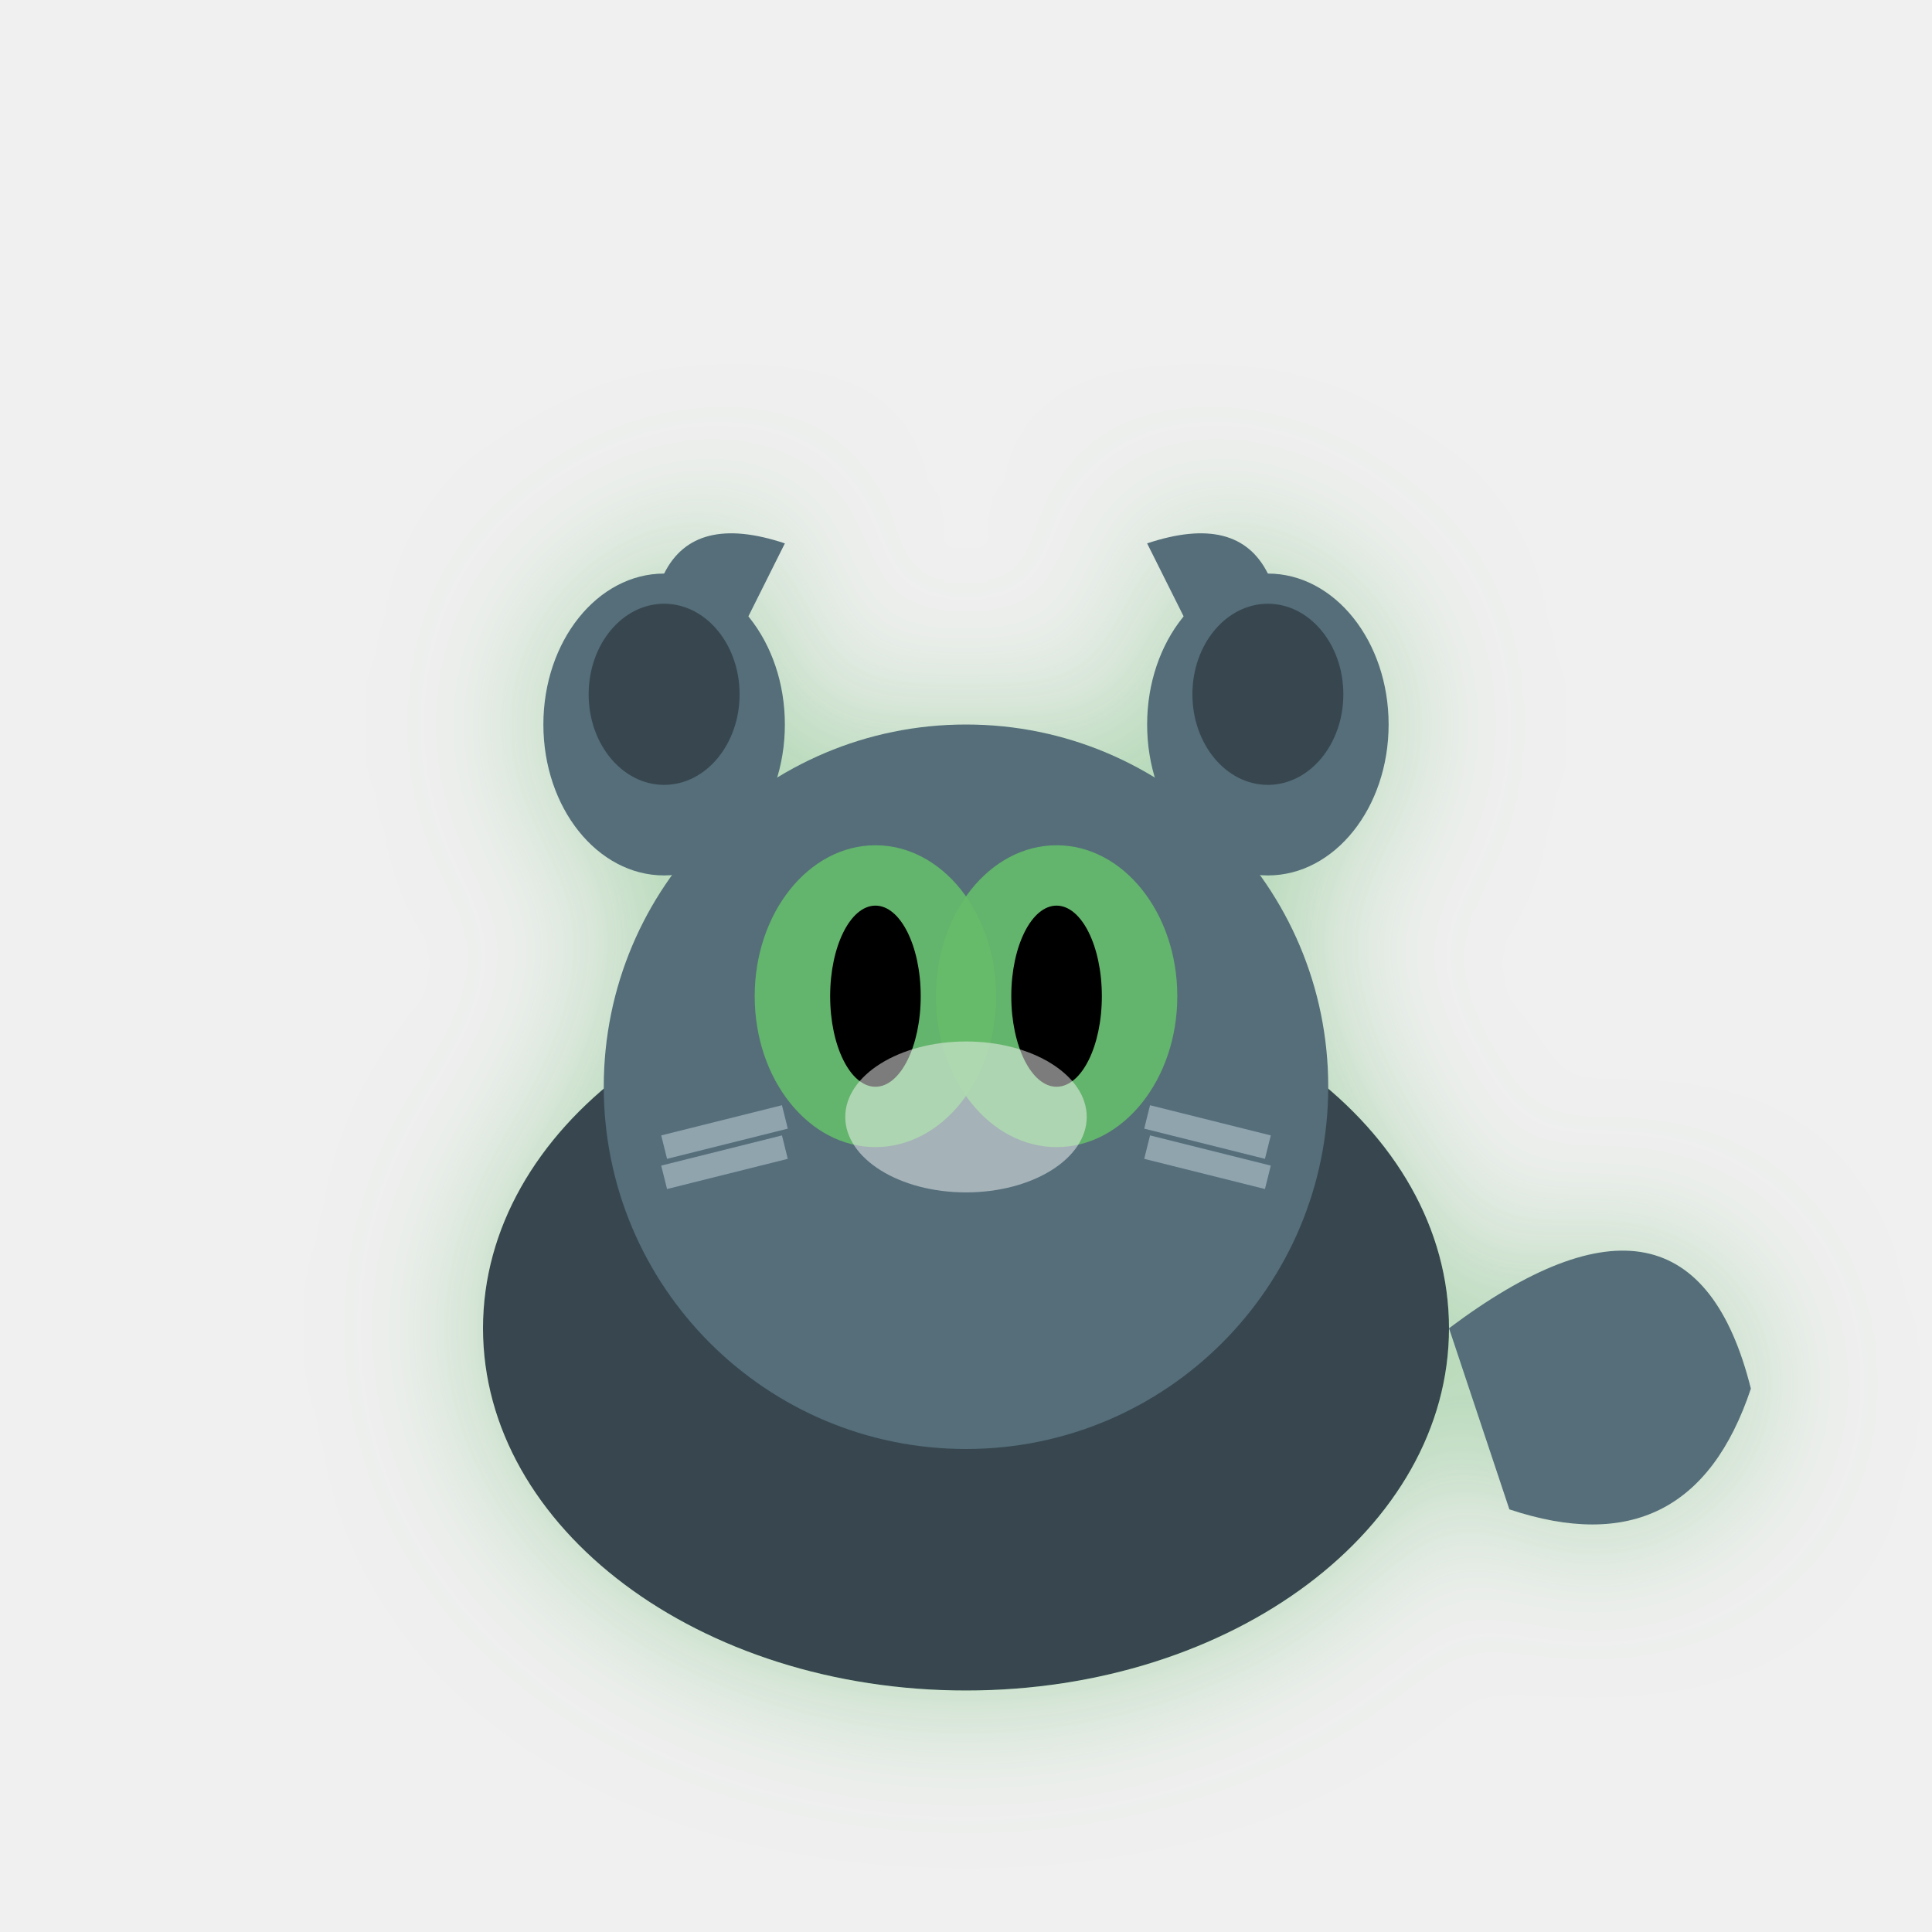
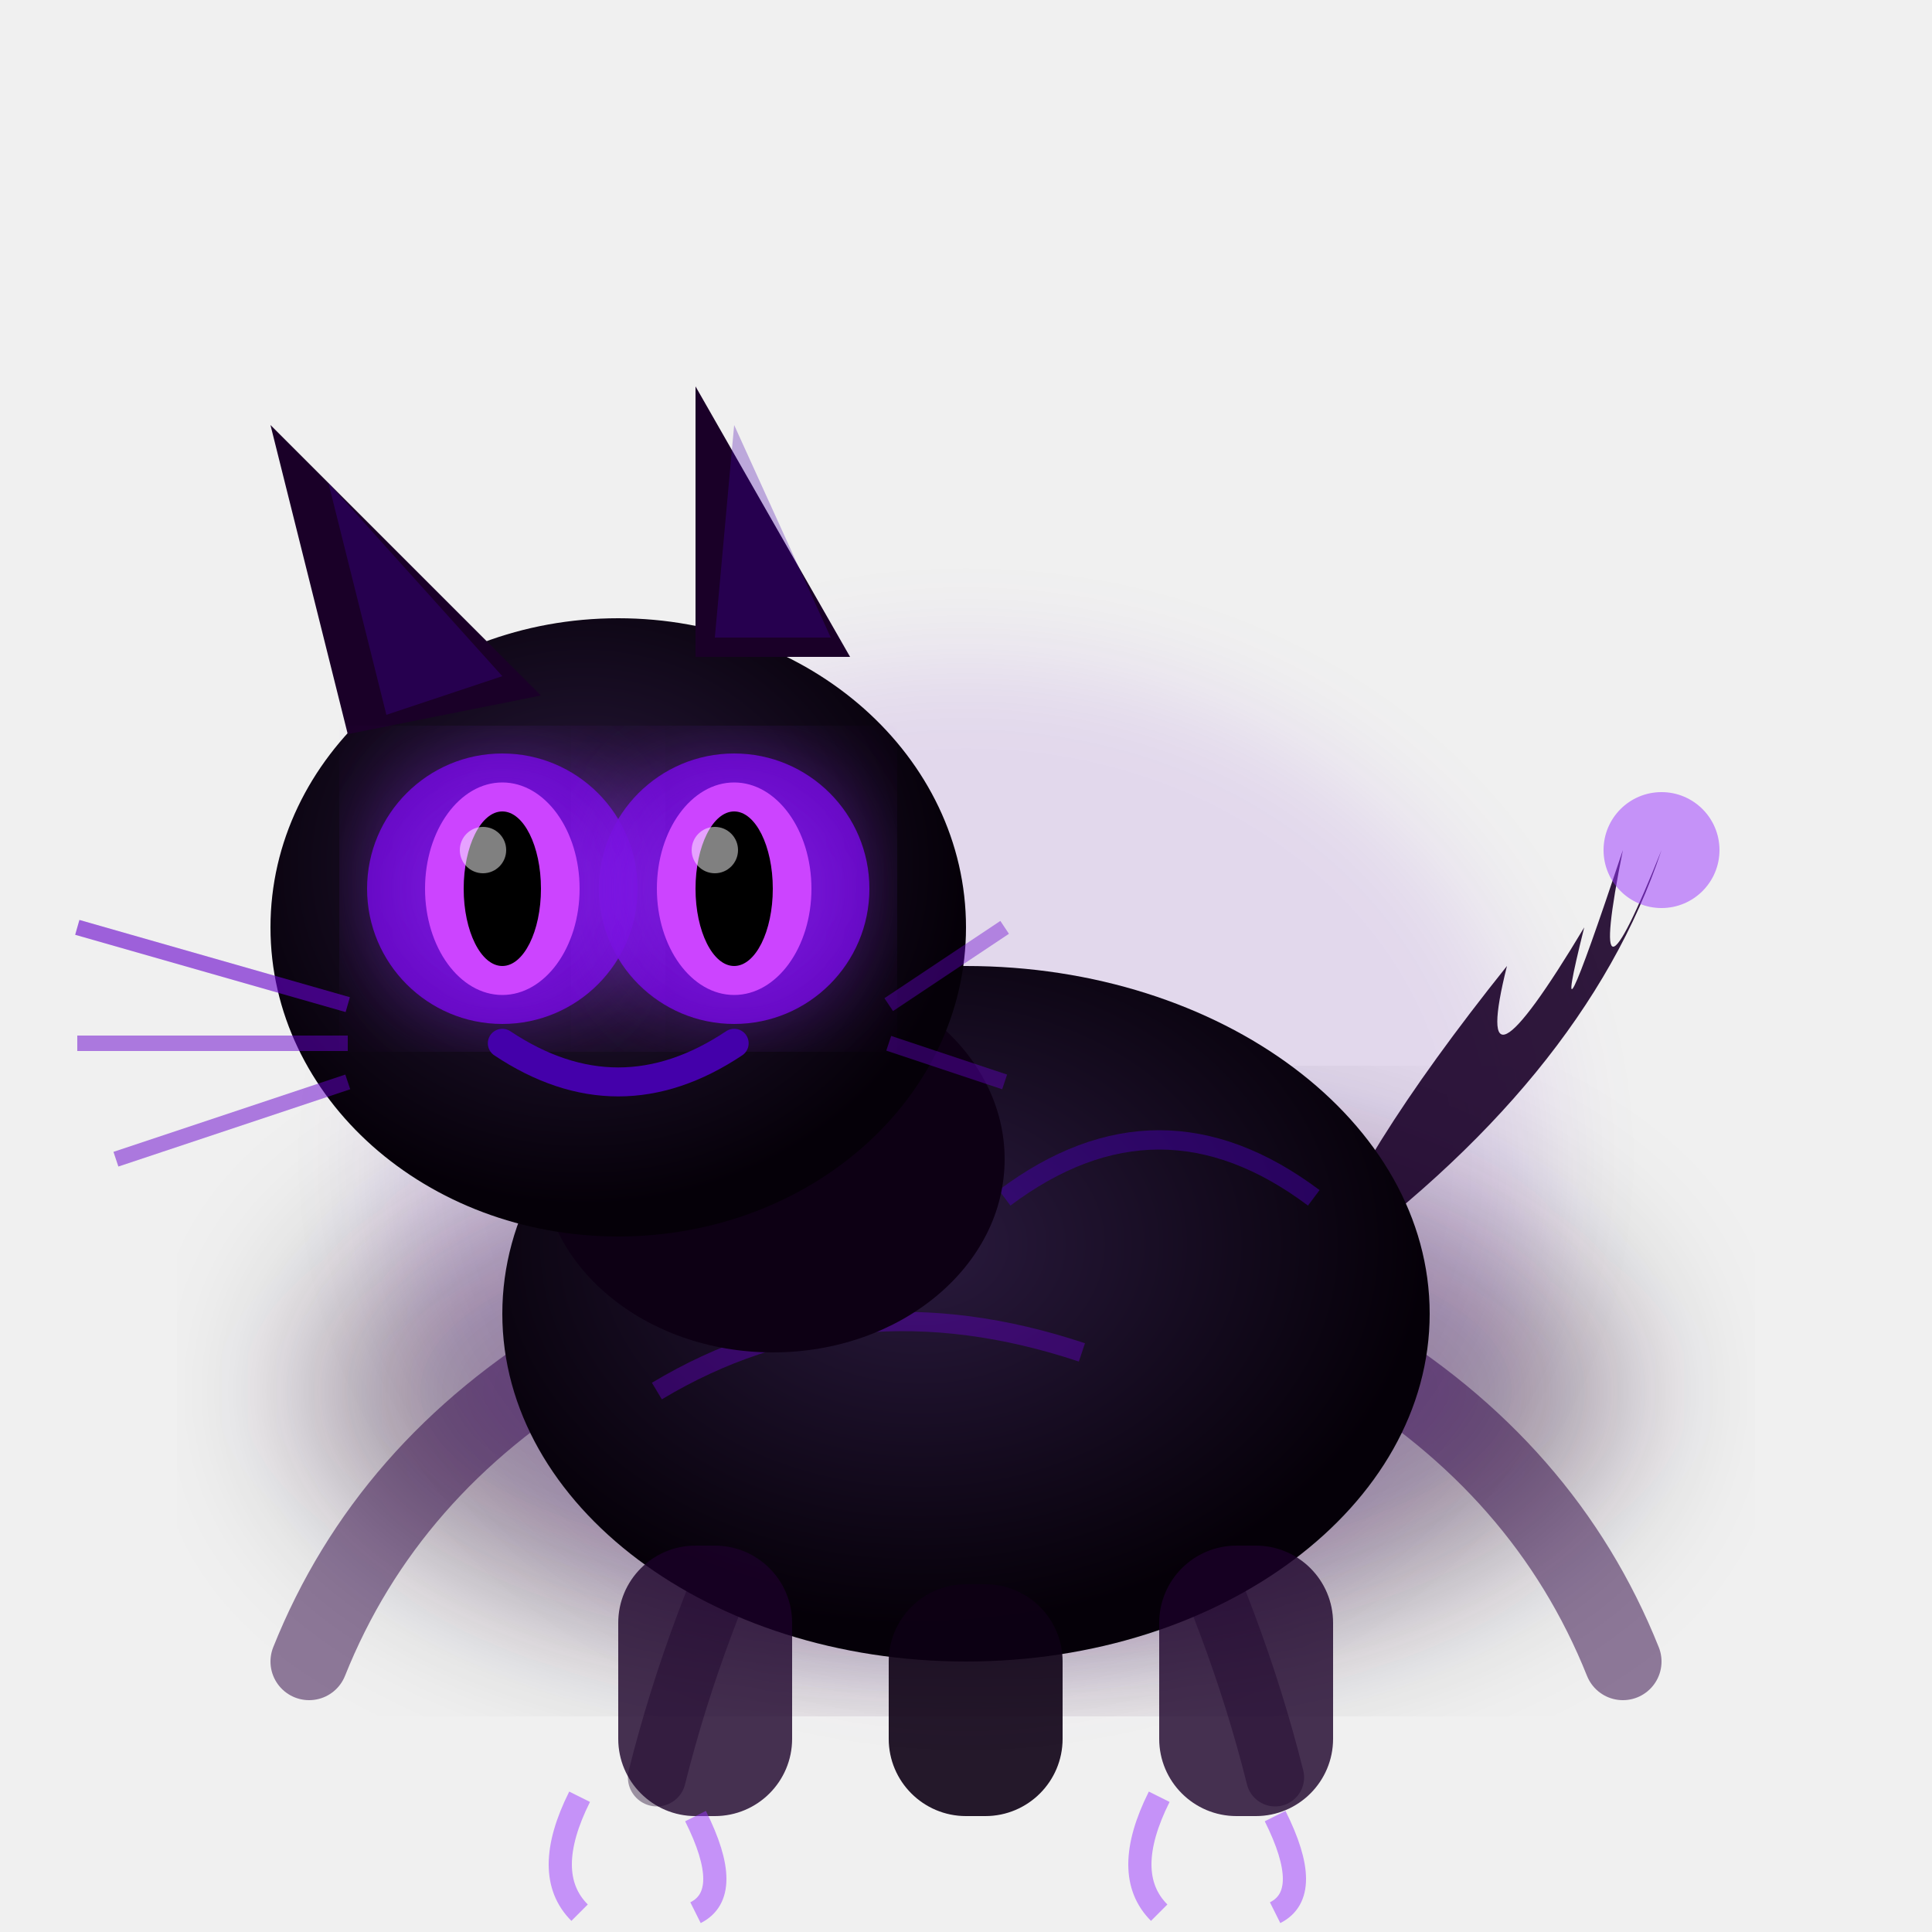
- <svg xmlns="http://www.w3.org/2000/svg" viewBox="0 0 64 64" width="64" height="64">
+ <svg xmlns="http://www.w3.org/2000/svg" viewBox="0 0 100 100">
  <defs>
-     <filter id="shadow" x="-20%" y="-20%" width="140%" height="140%">
-       <feDropShadow dx="0" dy="1.5" stdDeviation="1.5" flood-opacity="0.35" />
+     <radialGradient id="shadowcat" cx="45%" cy="40%" r="55%">
+       <stop offset="0%" stop-color="#2a1a3e" />
+       <stop offset="100%" stop-color="#050008" />
+     </radialGradient>
+     <filter id="catglow">
+       <feGaussianBlur stdDeviation="2.5" />
+     </filter>
+     <filter id="shadowblur">
+       <feGaussianBlur stdDeviation="4" />
    </filter>
  </defs>
-   <defs>
-     <filter id="glow" x="-40%" y="-40%" width="180%" height="180%">
-       <feGaussianBlur stdDeviation="2.5" result="blur" />
-       <feFlood flood-color="#66bb6a" flood-opacity="0.5" result="color" />
-       <feComposite in="color" in2="blur" operator="in" result="glow" />
-       <feMerge>
-         <feMergeNode in="glow" />
-         <feMergeNode in="SourceGraphic" />
-       </feMerge>
-     </filter>
-   </defs>
-   <g filter="url(#glow)">
-     <ellipse cx="32" cy="44" rx="16" ry="12" fill="#37474f" />
-     <ellipse cx="32" cy="36" rx="12" ry="12" fill="#546e7a" />
-     <path d="M22,26 Q20,16 26,18" fill="#546e7a" />
-     <path d="M42,26 Q44,16 38,18" fill="#546e7a" />
-     <ellipse cx="22" cy="24" rx="4" ry="5" fill="#546e7a" />
-     <ellipse cx="42" cy="24" rx="4" ry="5" fill="#546e7a" />
-     <ellipse cx="22" cy="23" rx="2.5" ry="3" fill="#37474f" />
-     <ellipse cx="42" cy="23" rx="2.5" ry="3" fill="#37474f" />
-     <ellipse cx="29" cy="33" rx="4" ry="5" fill="#66bb6a" opacity="0.9" />
-     <ellipse cx="35" cy="33" rx="4" ry="5" fill="#66bb6a" opacity="0.9" />
-     <ellipse cx="29" cy="33" rx="1.5" ry="3" fill="#000" />
-     <ellipse cx="35" cy="33" rx="1.5" ry="3" fill="#000" />
-     <ellipse cx="32" cy="37" rx="4" ry="2.5" fill="#f5f5f5" opacity="0.5" />
-     <path d="M26,37 L22,38 M26,38 L22,39 M38,37 L42,38 M38,38 L42,39" stroke="#90a4ae" stroke-width="0.8" />
-     <path d="M48,44 Q56,38 58,46 Q56,52 50,50" fill="#546e7a" />
-   </g>
+   <ellipse cx="50" cy="72" rx="34" ry="14" fill="#1a0028" opacity="0.4" filter="url(#shadowblur)" />
+   <path d="M30,70 Q20,76 16,86" stroke="#2a0040" stroke-width="4" fill="none" stroke-linecap="round" opacity="0.5" />
+   <path d="M70,70 Q80,76 84,86" stroke="#2a0040" stroke-width="4" fill="none" stroke-linecap="round" opacity="0.5" />
+   <path d="M40,76 Q36,84 34,92" stroke="#1a0028" stroke-width="3" fill="none" stroke-linecap="round" opacity="0.4" />
+   <path d="M60,76 Q64,84 66,92" stroke="#1a0028" stroke-width="3" fill="none" stroke-linecap="round" opacity="0.4" />
+   <ellipse cx="50" cy="60" rx="30" ry="26" fill="#6600cc" opacity="0.1" filter="url(#catglow)" />
+   <path d="M68,66 Q82,56 86,44 Q82,54 84,44 Q80,56 82,48 Q76,58 78,50 Q70,60 68,66Z" fill="#1a0028" opacity="0.9" />
+   <circle cx="86" cy="44" r="3" fill="#9933ff" opacity="0.5" />
+   <ellipse cx="50" cy="68" rx="24" ry="18" fill="url(#shadowcat)" />
+   <path d="M32,64 Q40,58 48,62" stroke="#4400aa" stroke-width="1" fill="none" opacity="0.5" />
+   <path d="M52,62 Q60,56 68,62" stroke="#4400aa" stroke-width="1" fill="none" opacity="0.5" />
+   <path d="M34,72 Q44,66 56,70" stroke="#6600cc" stroke-width="1" fill="none" opacity="0.4" />
+   <rect x="32" y="80" width="9" height="14" rx="4" fill="#1a0028" opacity="0.8" />
+   <rect x="46" y="82" width="9" height="12" rx="4" fill="#0d0014" opacity="0.9" />
+   <rect x="60" y="80" width="9" height="14" rx="4" fill="#1a0028" opacity="0.8" />
+   <path d="M30,93 Q28,97 30,99" stroke="#9933ff" stroke-width="1.2" fill="none" opacity="0.5" />
+   <path d="M36,94 Q38,98 36,99" stroke="#9933ff" stroke-width="1.2" fill="none" opacity="0.5" />
+   <path d="M60,93 Q58,97 60,99" stroke="#9933ff" stroke-width="1.2" fill="none" opacity="0.5" />
+   <path d="M66,94 Q68,98 66,99" stroke="#9933ff" stroke-width="1.2" fill="none" opacity="0.5" />
+   <ellipse cx="40" cy="60" rx="12" ry="10" fill="#0d0014" />
+   <ellipse cx="32" cy="48" rx="18" ry="16" fill="url(#shadowcat)" />
+   <polygon points="18,38 14,22 28,36" fill="#1a0028" />
+   <polygon points="20,37 17,25 26,35" fill="#4400aa" opacity="0.3" />
+   <polygon points="36,34 36,20 44,34" fill="#1a0028" />
+   <polygon points="37,33 38,22 43,33" fill="#4400aa" opacity="0.3" />
+   <line x1="18" y1="52" x2="4" y2="48" stroke="#6600cc" stroke-width="0.8" opacity="0.6" />
+   <line x1="18" y1="54" x2="4" y2="54" stroke="#6600cc" stroke-width="0.8" opacity="0.5" />
+   <line x1="18" y1="56" x2="6" y2="60" stroke="#6600cc" stroke-width="0.8" opacity="0.5" />
+   <line x1="46" y1="52" x2="52" y2="48" stroke="#6600cc" stroke-width="0.8" opacity="0.4" />
+   <line x1="46" y1="54" x2="52" y2="56" stroke="#6600cc" stroke-width="0.8" opacity="0.4" />
+   <ellipse cx="26" cy="46" rx="7" ry="7" fill="#6600cc" opacity="0.9" />
+   <ellipse cx="38" cy="46" rx="7" ry="7" fill="#6600cc" opacity="0.9" />
+   <ellipse cx="26" cy="46" rx="7" ry="7" fill="#9933ff" opacity="0.4" filter="url(#catglow)" />
+   <ellipse cx="38" cy="46" rx="7" ry="7" fill="#9933ff" opacity="0.4" filter="url(#catglow)" />
+   <ellipse cx="26" cy="46" rx="4" ry="5.5" fill="#cc44ff" />
+   <ellipse cx="38" cy="46" rx="4" ry="5.5" fill="#cc44ff" />
+   <ellipse cx="26" cy="46" rx="2" ry="4" fill="#000000" />
+   <ellipse cx="38" cy="46" rx="2" ry="4" fill="#000000" />
+   <circle cx="25" cy="44" r="1.2" fill="#ffffff" opacity="0.5" />
+   <circle cx="37" cy="44" r="1.2" fill="#ffffff" opacity="0.5" />
+   <path d="M26,54 Q32,58 38,54" stroke="#4400aa" stroke-width="1.5" fill="none" stroke-linecap="round" />
</svg>
